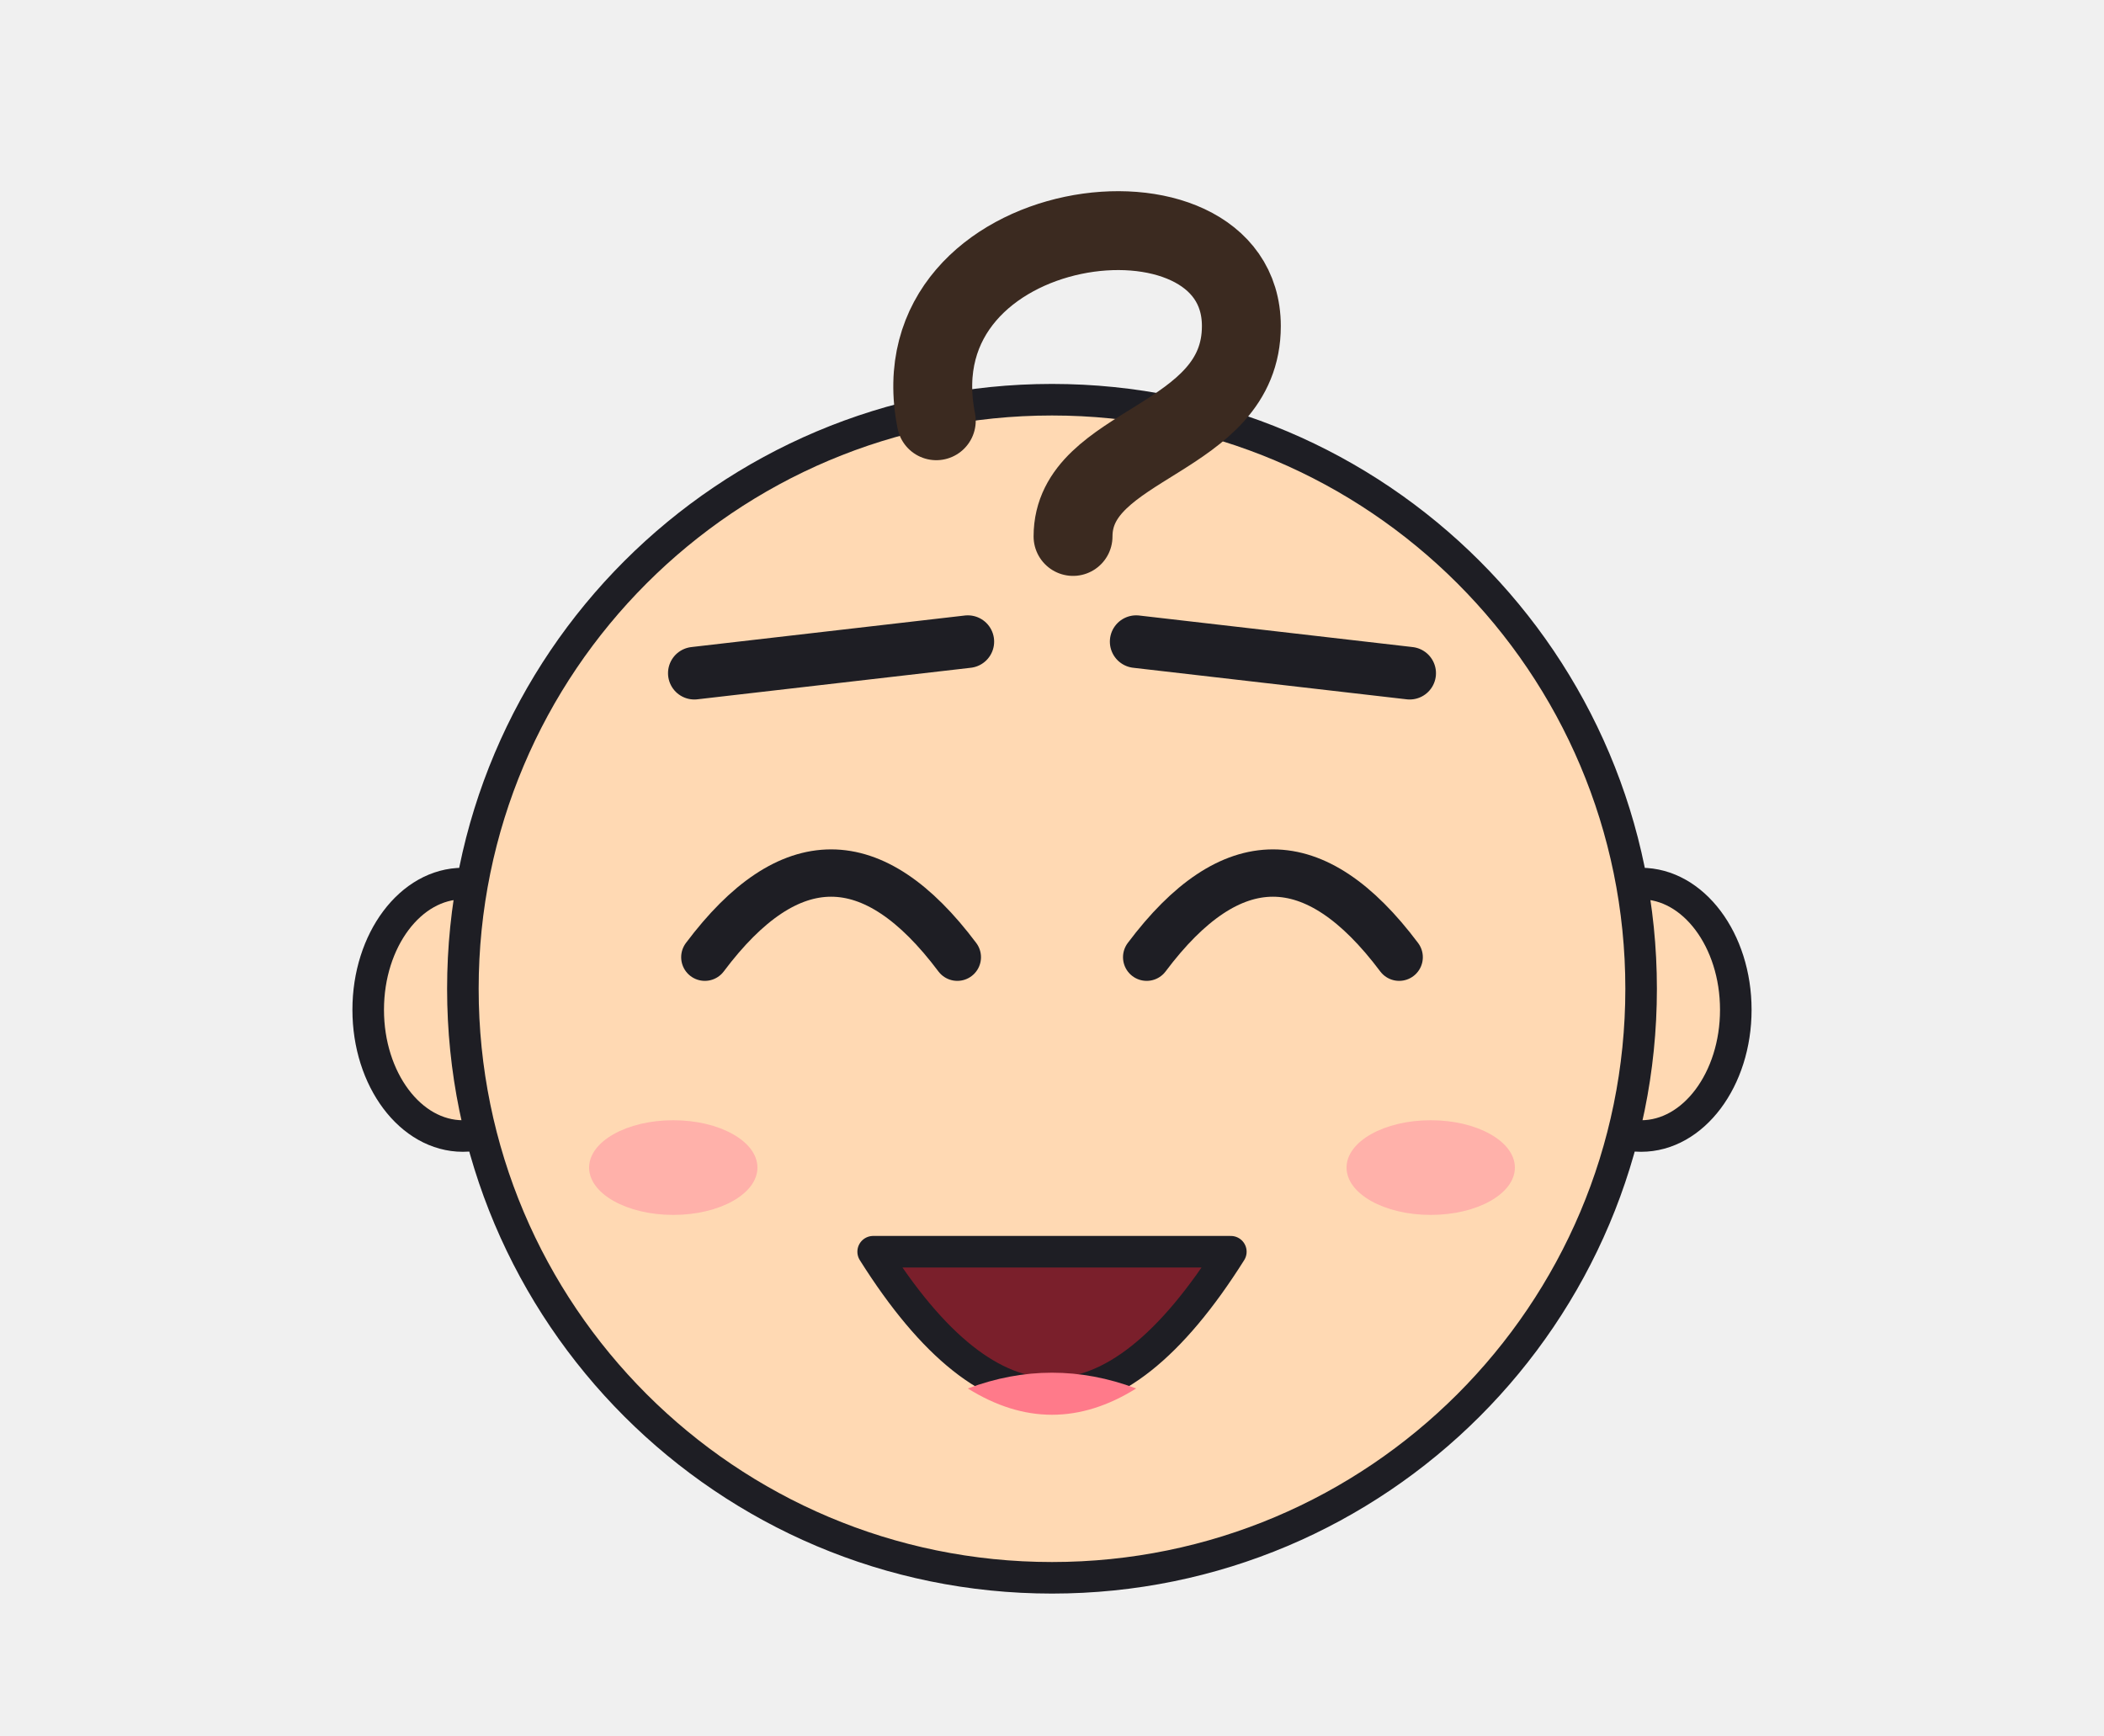
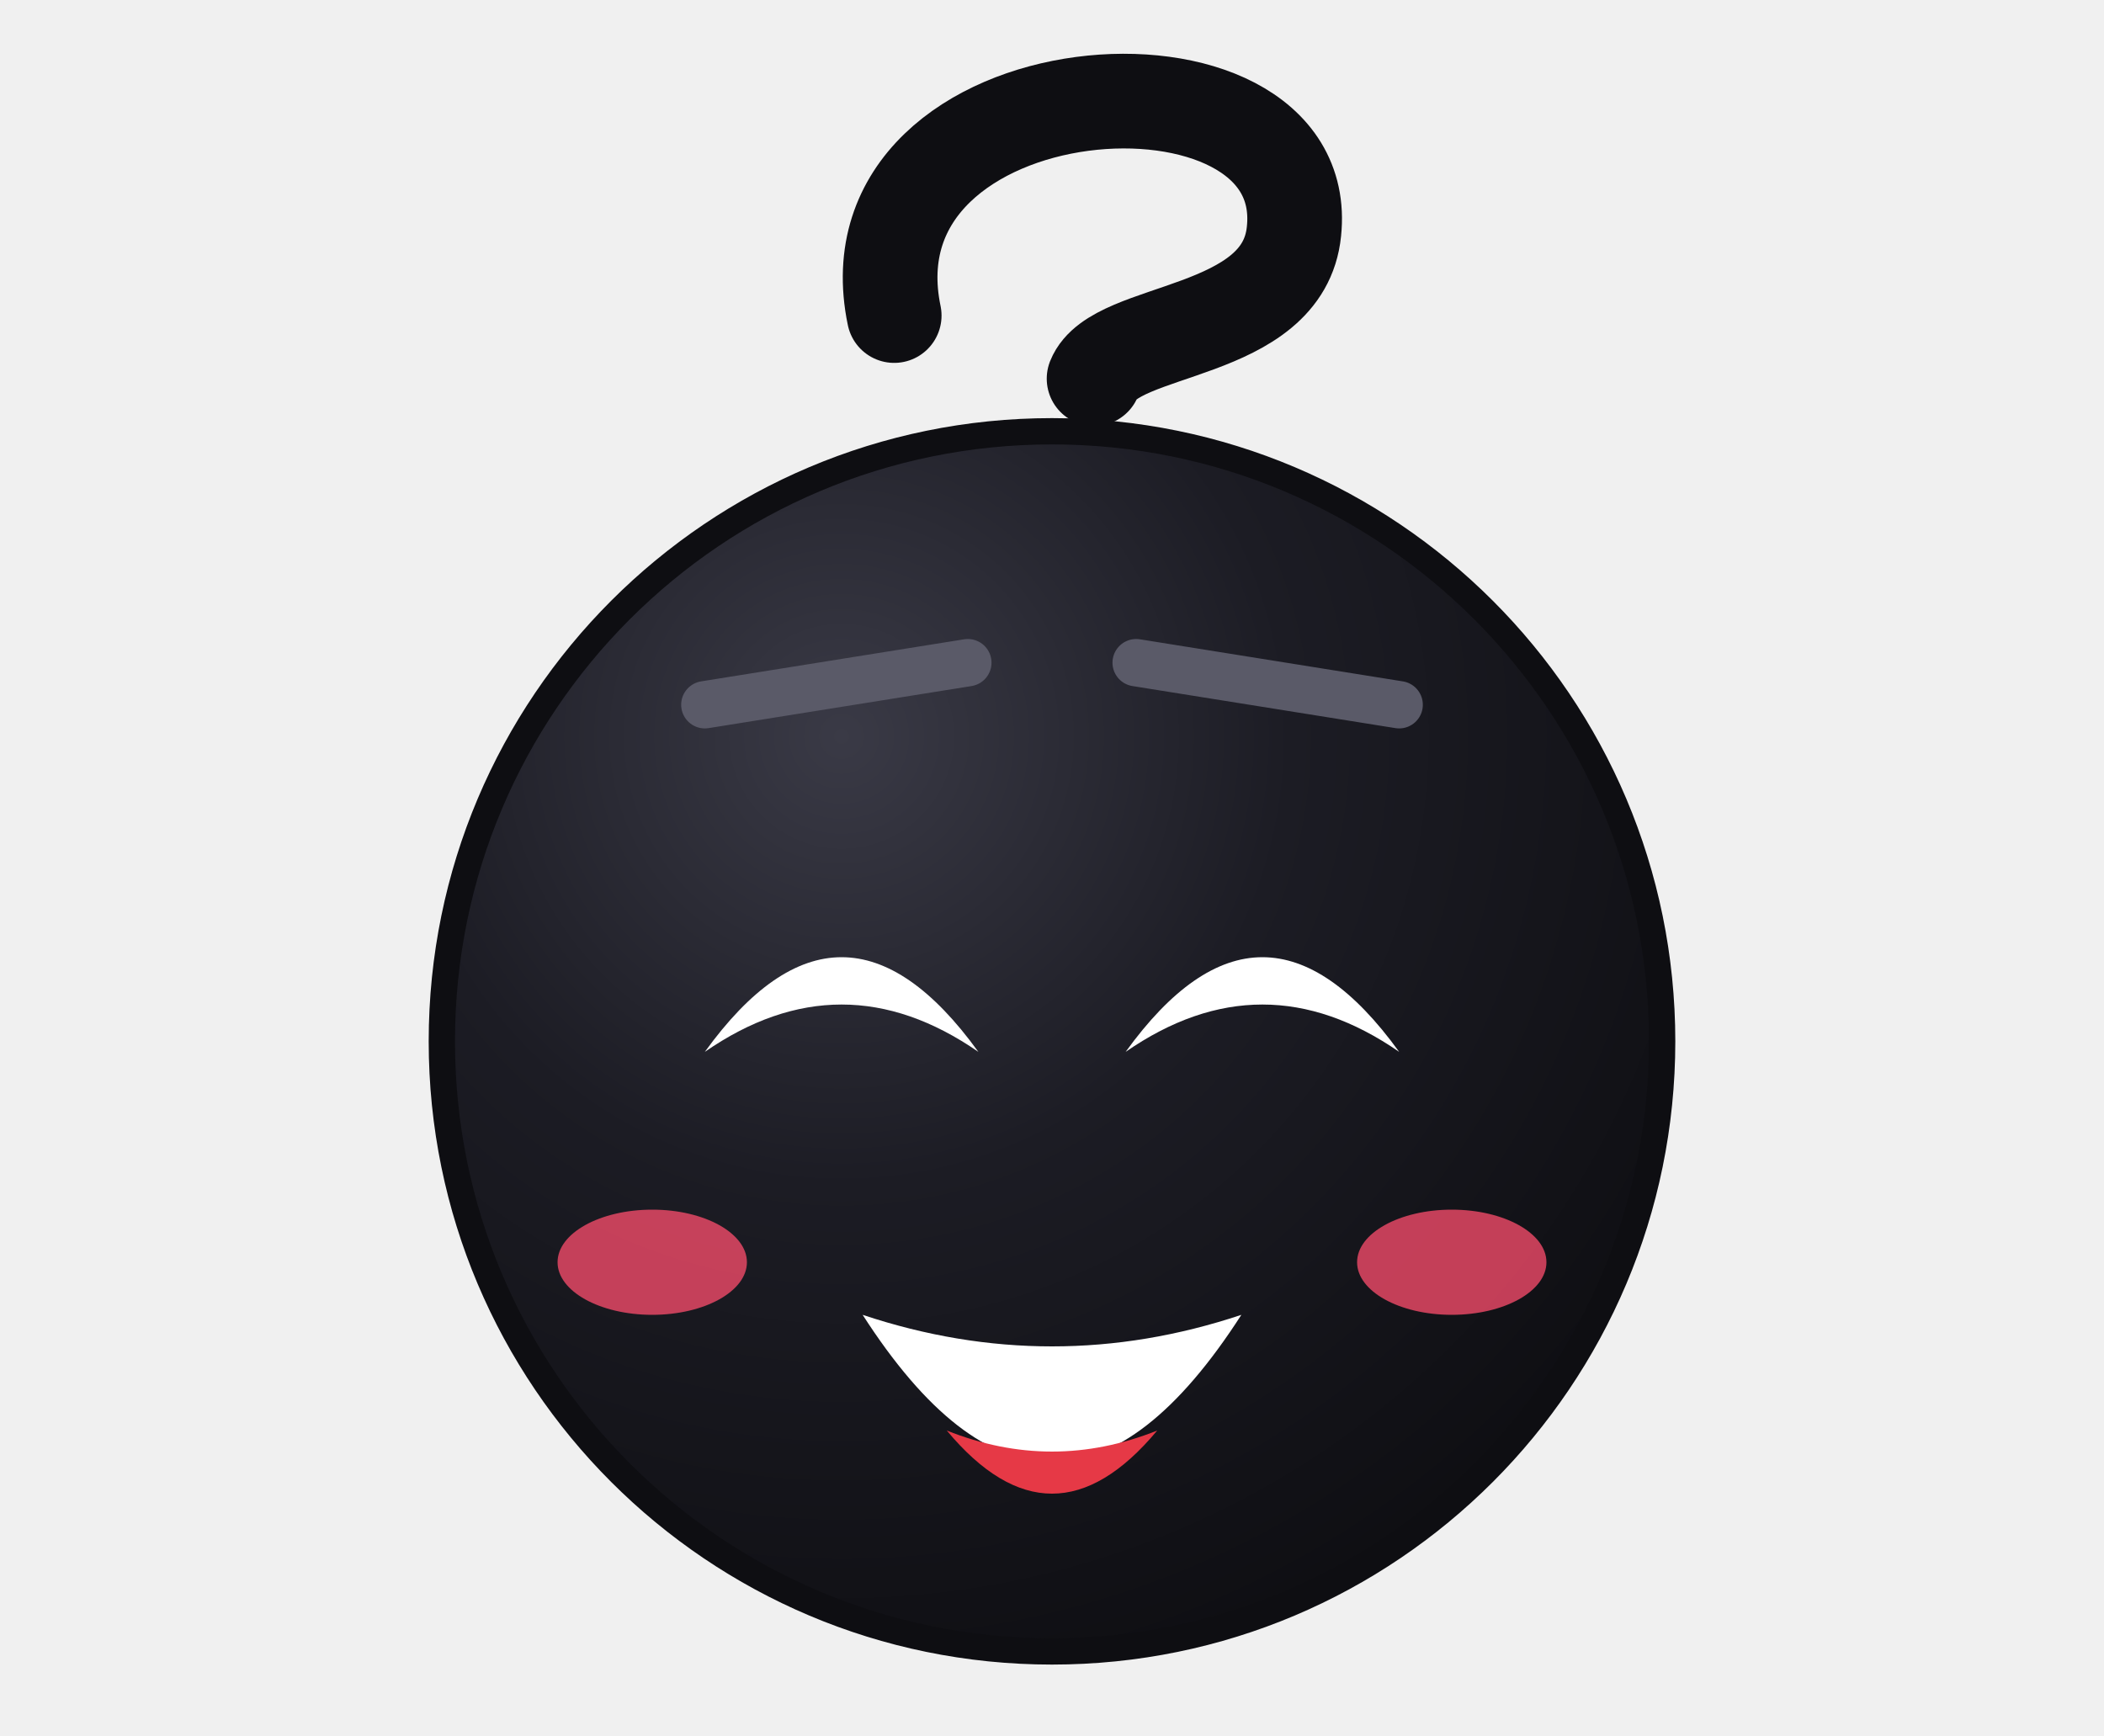
<svg xmlns="http://www.w3.org/2000/svg" width="400" height="330" viewBox="60 -10 280 330">
-   <ellipse cx="88" cy="182" rx="18" ry="24" fill="#FFD9B3" stroke="#1E1E24" stroke-width="6" />
-   <ellipse cx="312" cy="182" rx="18" ry="24" fill="#FFD9B3" stroke="#1E1E24" stroke-width="6" />
-   <circle cx="200" cy="178" r="112" fill="#FFD9B3" stroke="#1E1E24" stroke-width="6" />
-   <path d="M178 70 C170 30 236 22 236 52 C236 74 204 74 204 92" fill="none" stroke="#3B2A20" stroke-width="15" stroke-linecap="round" />
-   <circle cx="204" cy="76" r="0" />
-   <line x1="132" y1="118" x2="184" y2="112" stroke="#1E1E24" stroke-width="10" stroke-linecap="round" />
-   <line x1="216" y1="112" x2="268" y2="118" stroke="#1E1E24" stroke-width="10" stroke-linecap="round" />
-   <path d="M134 172 Q158 140 182 172" fill="none" stroke="#1E1E24" stroke-width="9" stroke-linecap="round" />
-   <path d="M218 172 Q242 140 266 172" fill="none" stroke="#1E1E24" stroke-width="9" stroke-linecap="round" />
-   <path d="M166 228 Q200 282 234 228 Z" fill="#7A1F2B" stroke="#1E1E24" stroke-width="6" stroke-linejoin="round" />
-   <path d="M184 254 Q200 264 216 254 Q200 248 184 254Z" fill="#FF7A8A" />
-   <ellipse cx="128" cy="212" rx="16" ry="9" fill="#FF8FA3" opacity=".55" />
-   <ellipse cx="272" cy="212" rx="16" ry="9" fill="#FF8FA3" opacity=".55" />
+   <defs>
+     <radialGradient id="hl" gradientUnits="userSpaceOnUse" cx="160" cy="130" r="190">
+       <stop offset="0" stop-color="#3A3A46" />
+       <stop offset=".45" stop-color="#1C1C24" />
+       <stop offset="1" stop-color="#0E0E12" />
+     </radialGradient>
+   </defs>
+   <path d="M170 50 C160 2 250 -4 246 34 C244 54 212 52 208 62" fill="none" stroke="#0E0E12" stroke-width="18" stroke-linecap="round" />
+   <circle cx="200" cy="188" r="116" fill="url(#hl)" stroke="#0E0E12" stroke-width="5" />
+   <line x1="134" y1="124" x2="184" y2="116" stroke="#5A5A68" stroke-width="9" stroke-linecap="round" />
+   <line x1="216" y1="116" x2="266" y2="124" stroke="#5A5A68" stroke-width="9" stroke-linecap="round" />
+   <path d="M134 190 Q160 154 186 190 Q160 172 134 190Z" fill="#fff" />
+   <path d="M214 190 Q240 154 266 190 Q240 172 214 190Z" fill="#fff" />
+   <path d="M164 240 Q200 296 236 240 Q200 252 164 240Z" fill="#fff" />
+   <path d="M180 262 Q200 286 220 262 Q200 270 180 262Z" fill="#E63946" />
+   <ellipse cx="124" cy="230" rx="18" ry="10" fill="#FF4D6D" opacity=".75" />
+   <ellipse cx="276" cy="230" rx="18" ry="10" fill="#FF4D6D" opacity=".75" />
</svg>
